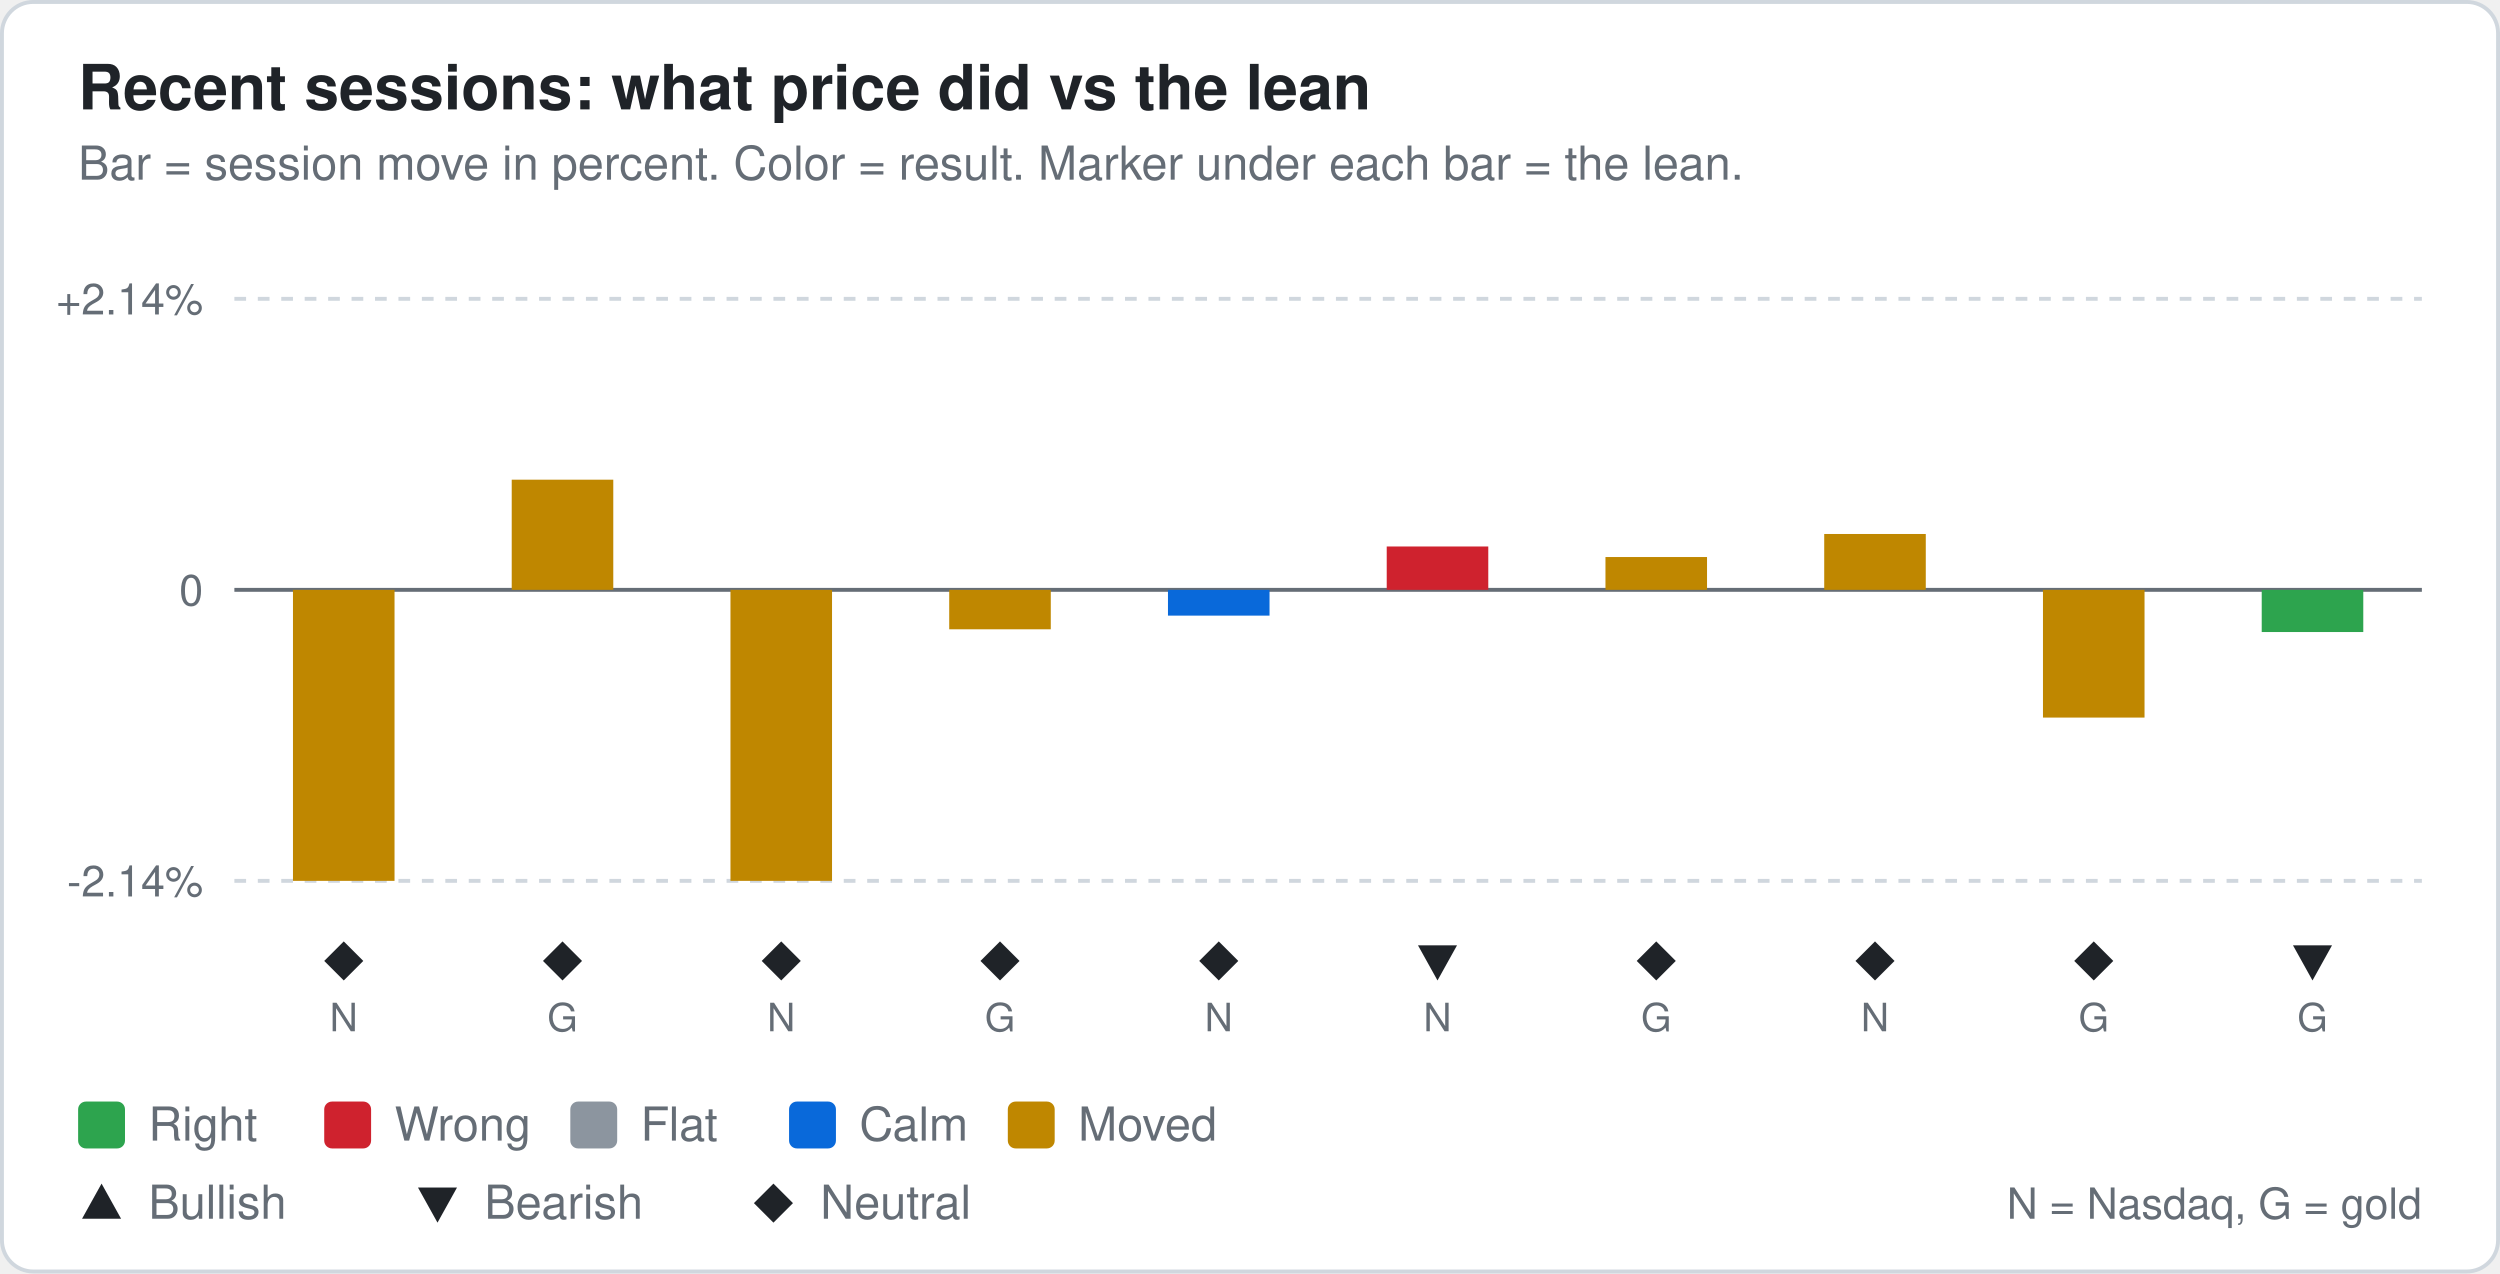
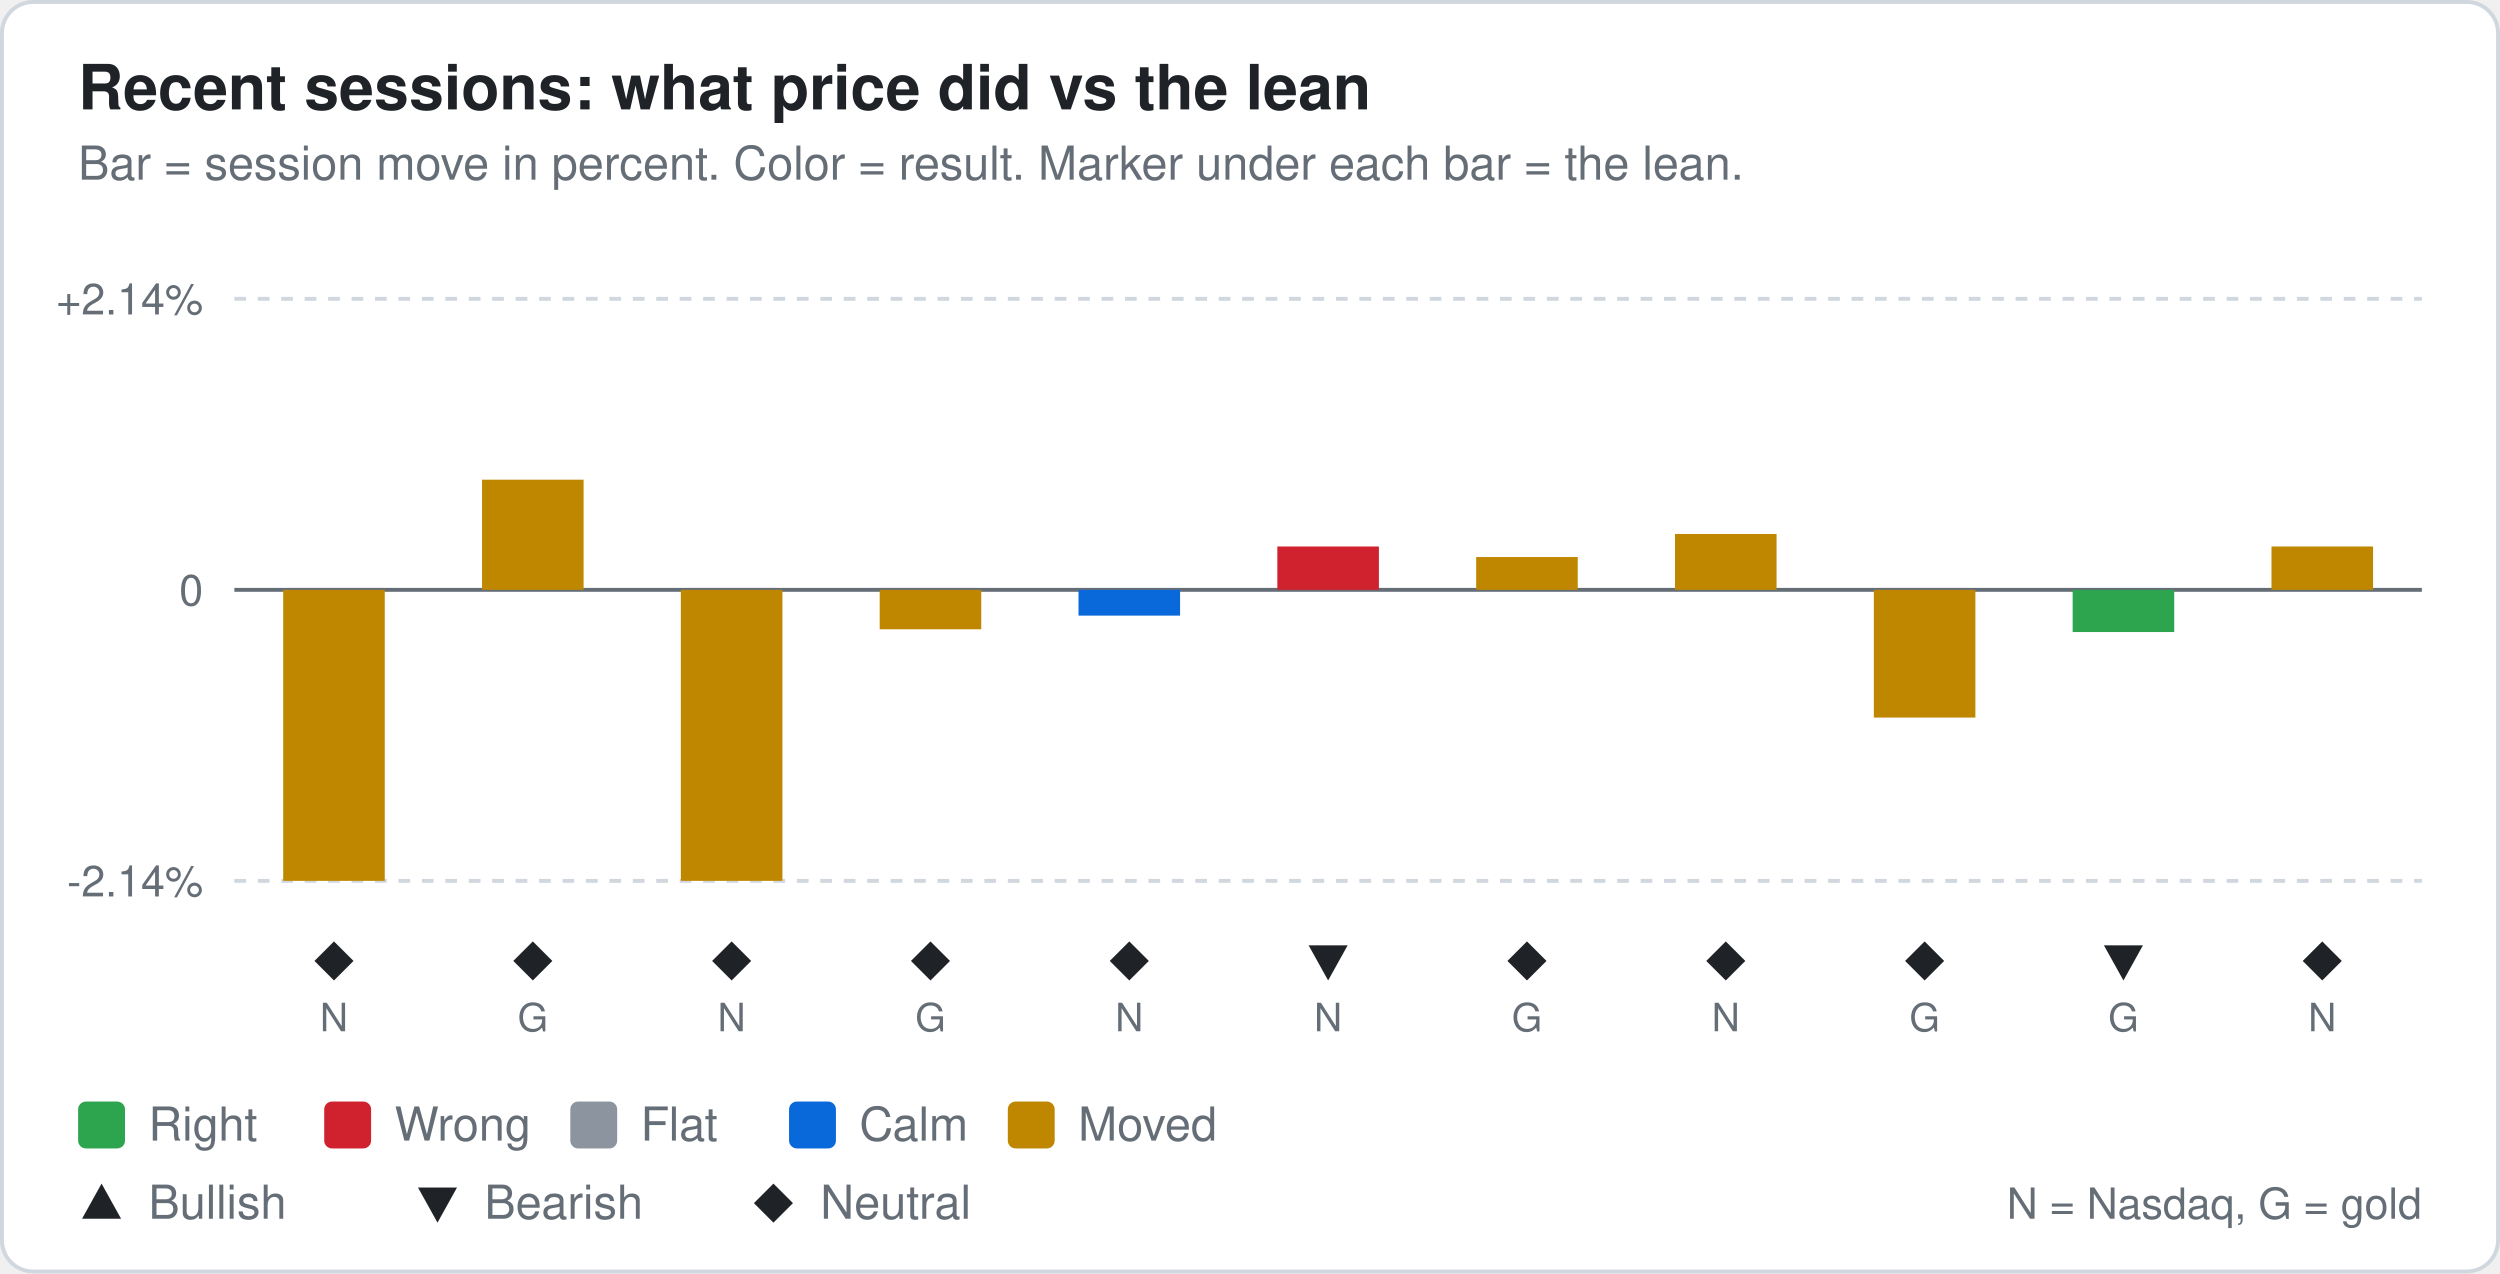
<svg xmlns="http://www.w3.org/2000/svg" width="640" height="326" viewBox="0 0 640 326" font-family="Helvetica, Arial, sans-serif">
  <rect x="0.5" y="0.5" width="639" height="325" rx="8" fill="#ffffff" stroke="#d0d7de" />
  <text x="20" y="28" font-size="16" font-weight="bold" fill="#1f2328">Recent sessions: what price did vs the lean</text>
  <text x="20" y="46" font-size="12" fill="#656d76">Bar = session move in percent. Color = result. Marker under each bar = the lean.</text>
  <line x1="60" y1="151.0" x2="620" y2="151.0" stroke="#656d76" />
  <line x1="60" y1="76.5" x2="620" y2="76.5" stroke="#d0d7de" stroke-dasharray="3 3" />
  <text x="52" y="80.5" font-size="11" text-anchor="end" fill="#656d76">+2.14%</text>
  <line x1="60" y1="225.5" x2="620" y2="225.5" stroke="#d0d7de" stroke-dasharray="3 3" />
  <text x="52" y="229.5" font-size="11" text-anchor="end" fill="#656d76">-2.14%</text>
  <text x="52" y="155.0" font-size="11" text-anchor="end" fill="#656d76">0</text>
-   <rect x="75.0" y="151.0" width="26.0" height="74.5" fill="#bf8700" />
-   <polygon points="88.0,241.0 93.0,246.0 88.0,251.0 83.0,246.0" fill="#1f2328" />
-   <text x="88.0" y="264" font-size="10" text-anchor="middle" fill="#656d76">N</text>
-   <rect x="131.0" y="122.8" width="26.0" height="28.2" fill="#bf8700" />
-   <polygon points="144.0,241.0 149.0,246.0 144.0,251.0 139.0,246.0" fill="#1f2328" />
-   <text x="144.0" y="264" font-size="10" text-anchor="middle" fill="#656d76">G</text>
-   <rect x="187.0" y="151.0" width="26.0" height="74.5" fill="#bf8700" />
-   <polygon points="200.0,241.0 205.0,246.0 200.0,251.0 195.0,246.0" fill="#1f2328" />
-   <text x="200.0" y="264" font-size="10" text-anchor="middle" fill="#656d76">N</text>
-   <rect x="243.0" y="151.0" width="26.0" height="10.1" fill="#bf8700" />
-   <polygon points="256.0,241.0 261.0,246.0 256.0,251.0 251.0,246.0" fill="#1f2328" />
-   <text x="256.0" y="264" font-size="10" text-anchor="middle" fill="#656d76">G</text>
-   <rect x="299.0" y="151.0" width="26.0" height="6.6" fill="#0969da" />
-   <polygon points="312.0,241.0 317.0,246.0 312.0,251.0 307.0,246.0" fill="#1f2328" />
-   <text x="312.0" y="264" font-size="10" text-anchor="middle" fill="#656d76">N</text>
-   <rect x="355.0" y="139.9" width="26.0" height="11.1" fill="#cf222e" />
-   <polygon points="363.0,242.0 373.0,242.0 368.0,251.0" fill="#1f2328" />
-   <text x="368.0" y="264" font-size="10" text-anchor="middle" fill="#656d76">N</text>
-   <rect x="411.0" y="142.6" width="26.0" height="8.4" fill="#bf8700" />
-   <polygon points="424.0,241.0 429.0,246.0 424.0,251.0 419.0,246.0" fill="#1f2328" />
-   <text x="424.0" y="264" font-size="10" text-anchor="middle" fill="#656d76">G</text>
-   <rect x="467.0" y="136.7" width="26.0" height="14.3" fill="#bf8700" />
-   <polygon points="480.0,241.0 485.0,246.0 480.0,251.0 475.0,246.0" fill="#1f2328" />
-   <text x="480.0" y="264" font-size="10" text-anchor="middle" fill="#656d76">N</text>
-   <rect x="523.0" y="151.0" width="26.0" height="32.7" fill="#bf8700" />
-   <polygon points="536.0,241.0 541.0,246.0 536.0,251.0 531.0,246.0" fill="#1f2328" />
-   <text x="536.0" y="264" font-size="10" text-anchor="middle" fill="#656d76">G</text>
-   <rect x="579.0" y="151.0" width="26.0" height="10.8" fill="#2da44e" />
-   <polygon points="587.0,242.0 597.0,242.0 592.0,251.0" fill="#1f2328" />
-   <text x="592.0" y="264" font-size="10" text-anchor="middle" fill="#656d76">G</text>
+   <rect x="72.5" y="151.0" width="26.0" height="74.5" fill="#bf8700" />
+   <polygon points="85.5,241.0 90.5,246.0 85.5,251.0 80.5,246.0" fill="#1f2328" />
+   <text x="85.5" y="264" font-size="10" text-anchor="middle" fill="#656d76">N</text>
+   <rect x="123.4" y="122.8" width="26.0" height="28.2" fill="#bf8700" />
+   <polygon points="136.4,241.0 141.4,246.0 136.4,251.0 131.4,246.0" fill="#1f2328" />
+   <text x="136.4" y="264" font-size="10" text-anchor="middle" fill="#656d76">G</text>
+   <rect x="174.3" y="151.0" width="26.0" height="74.5" fill="#bf8700" />
+   <polygon points="187.3,241.0 192.3,246.0 187.3,251.0 182.3,246.0" fill="#1f2328" />
+   <text x="187.3" y="264" font-size="10" text-anchor="middle" fill="#656d76">N</text>
+   <rect x="225.2" y="151.0" width="26.0" height="10.1" fill="#bf8700" />
+   <polygon points="238.2,241.0 243.2,246.0 238.2,251.0 233.2,246.0" fill="#1f2328" />
+   <text x="238.2" y="264" font-size="10" text-anchor="middle" fill="#656d76">G</text>
+   <rect x="276.1" y="151.0" width="26.0" height="6.6" fill="#0969da" />
+   <polygon points="289.1,241.0 294.1,246.0 289.1,251.0 284.1,246.0" fill="#1f2328" />
+   <text x="289.1" y="264" font-size="10" text-anchor="middle" fill="#656d76">N</text>
+   <rect x="327.0" y="139.9" width="26.0" height="11.1" fill="#cf222e" />
+   <polygon points="335.0,242.0 345.0,242.0 340.0,251.0" fill="#1f2328" />
+   <text x="340.0" y="264" font-size="10" text-anchor="middle" fill="#656d76">N</text>
+   <rect x="377.9" y="142.6" width="26.0" height="8.4" fill="#bf8700" />
+   <polygon points="390.9,241.0 395.9,246.0 390.9,251.0 385.9,246.0" fill="#1f2328" />
+   <text x="390.9" y="264" font-size="10" text-anchor="middle" fill="#656d76">G</text>
+   <rect x="428.8" y="136.7" width="26.0" height="14.3" fill="#bf8700" />
+   <polygon points="441.8,241.0 446.8,246.0 441.8,251.0 436.8,246.0" fill="#1f2328" />
+   <text x="441.8" y="264" font-size="10" text-anchor="middle" fill="#656d76">N</text>
+   <rect x="479.7" y="151.0" width="26.0" height="32.7" fill="#bf8700" />
+   <polygon points="492.7,241.0 497.7,246.0 492.7,251.0 487.7,246.0" fill="#1f2328" />
+   <text x="492.7" y="264" font-size="10" text-anchor="middle" fill="#656d76">G</text>
+   <rect x="530.6" y="151.0" width="26.0" height="10.8" fill="#2da44e" />
+   <polygon points="538.6,242.0 548.6,242.0 543.6,251.0" fill="#1f2328" />
+   <text x="543.6" y="264" font-size="10" text-anchor="middle" fill="#656d76">G</text>
+   <rect x="581.5" y="139.9" width="26.0" height="11.1" fill="#bf8700" />
+   <polygon points="594.5,241.0 599.5,246.0 594.5,251.0 589.5,246.0" fill="#1f2328" />
+   <text x="594.5" y="264" font-size="10" text-anchor="middle" fill="#656d76">N</text>
  <rect x="20" y="282" width="12" height="12" rx="2" fill="#2da44e" />
  <text x="38" y="292" font-size="12" fill="#656d76">Right</text>
  <rect x="83" y="282" width="12" height="12" rx="2" fill="#cf222e" />
  <text x="101" y="292" font-size="12" fill="#656d76">Wrong</text>
  <rect x="146" y="282" width="12" height="12" rx="2" fill="#8c959f" />
  <text x="164" y="292" font-size="12" fill="#656d76">Flat</text>
  <rect x="202" y="282" width="12" height="12" rx="2" fill="#0969da" />
  <text x="220" y="292" font-size="12" fill="#656d76">Calm</text>
  <rect x="258" y="282" width="12" height="12" rx="2" fill="#bf8700" />
  <text x="276" y="292" font-size="12" fill="#656d76">Moved</text>
  <polygon points="26.0,303.0 21.0,312.0 31.0,312.0" fill="#1f2328" />
  <text x="38" y="312" font-size="12" fill="#656d76">Bullish</text>
  <polygon points="107.0,304.0 117.0,304.0 112.0,313.0" fill="#1f2328" />
  <text x="124" y="312" font-size="12" fill="#656d76">Bearish</text>
  <polygon points="198.0,303.0 203.0,308.0 198.0,313.0 193.0,308.0" fill="#1f2328" />
  <text x="210" y="312" font-size="12" fill="#656d76">Neutral</text>
  <text x="620" y="312" font-size="11" text-anchor="end" fill="#656d76">N = Nasdaq, G = gold</text>
</svg>
